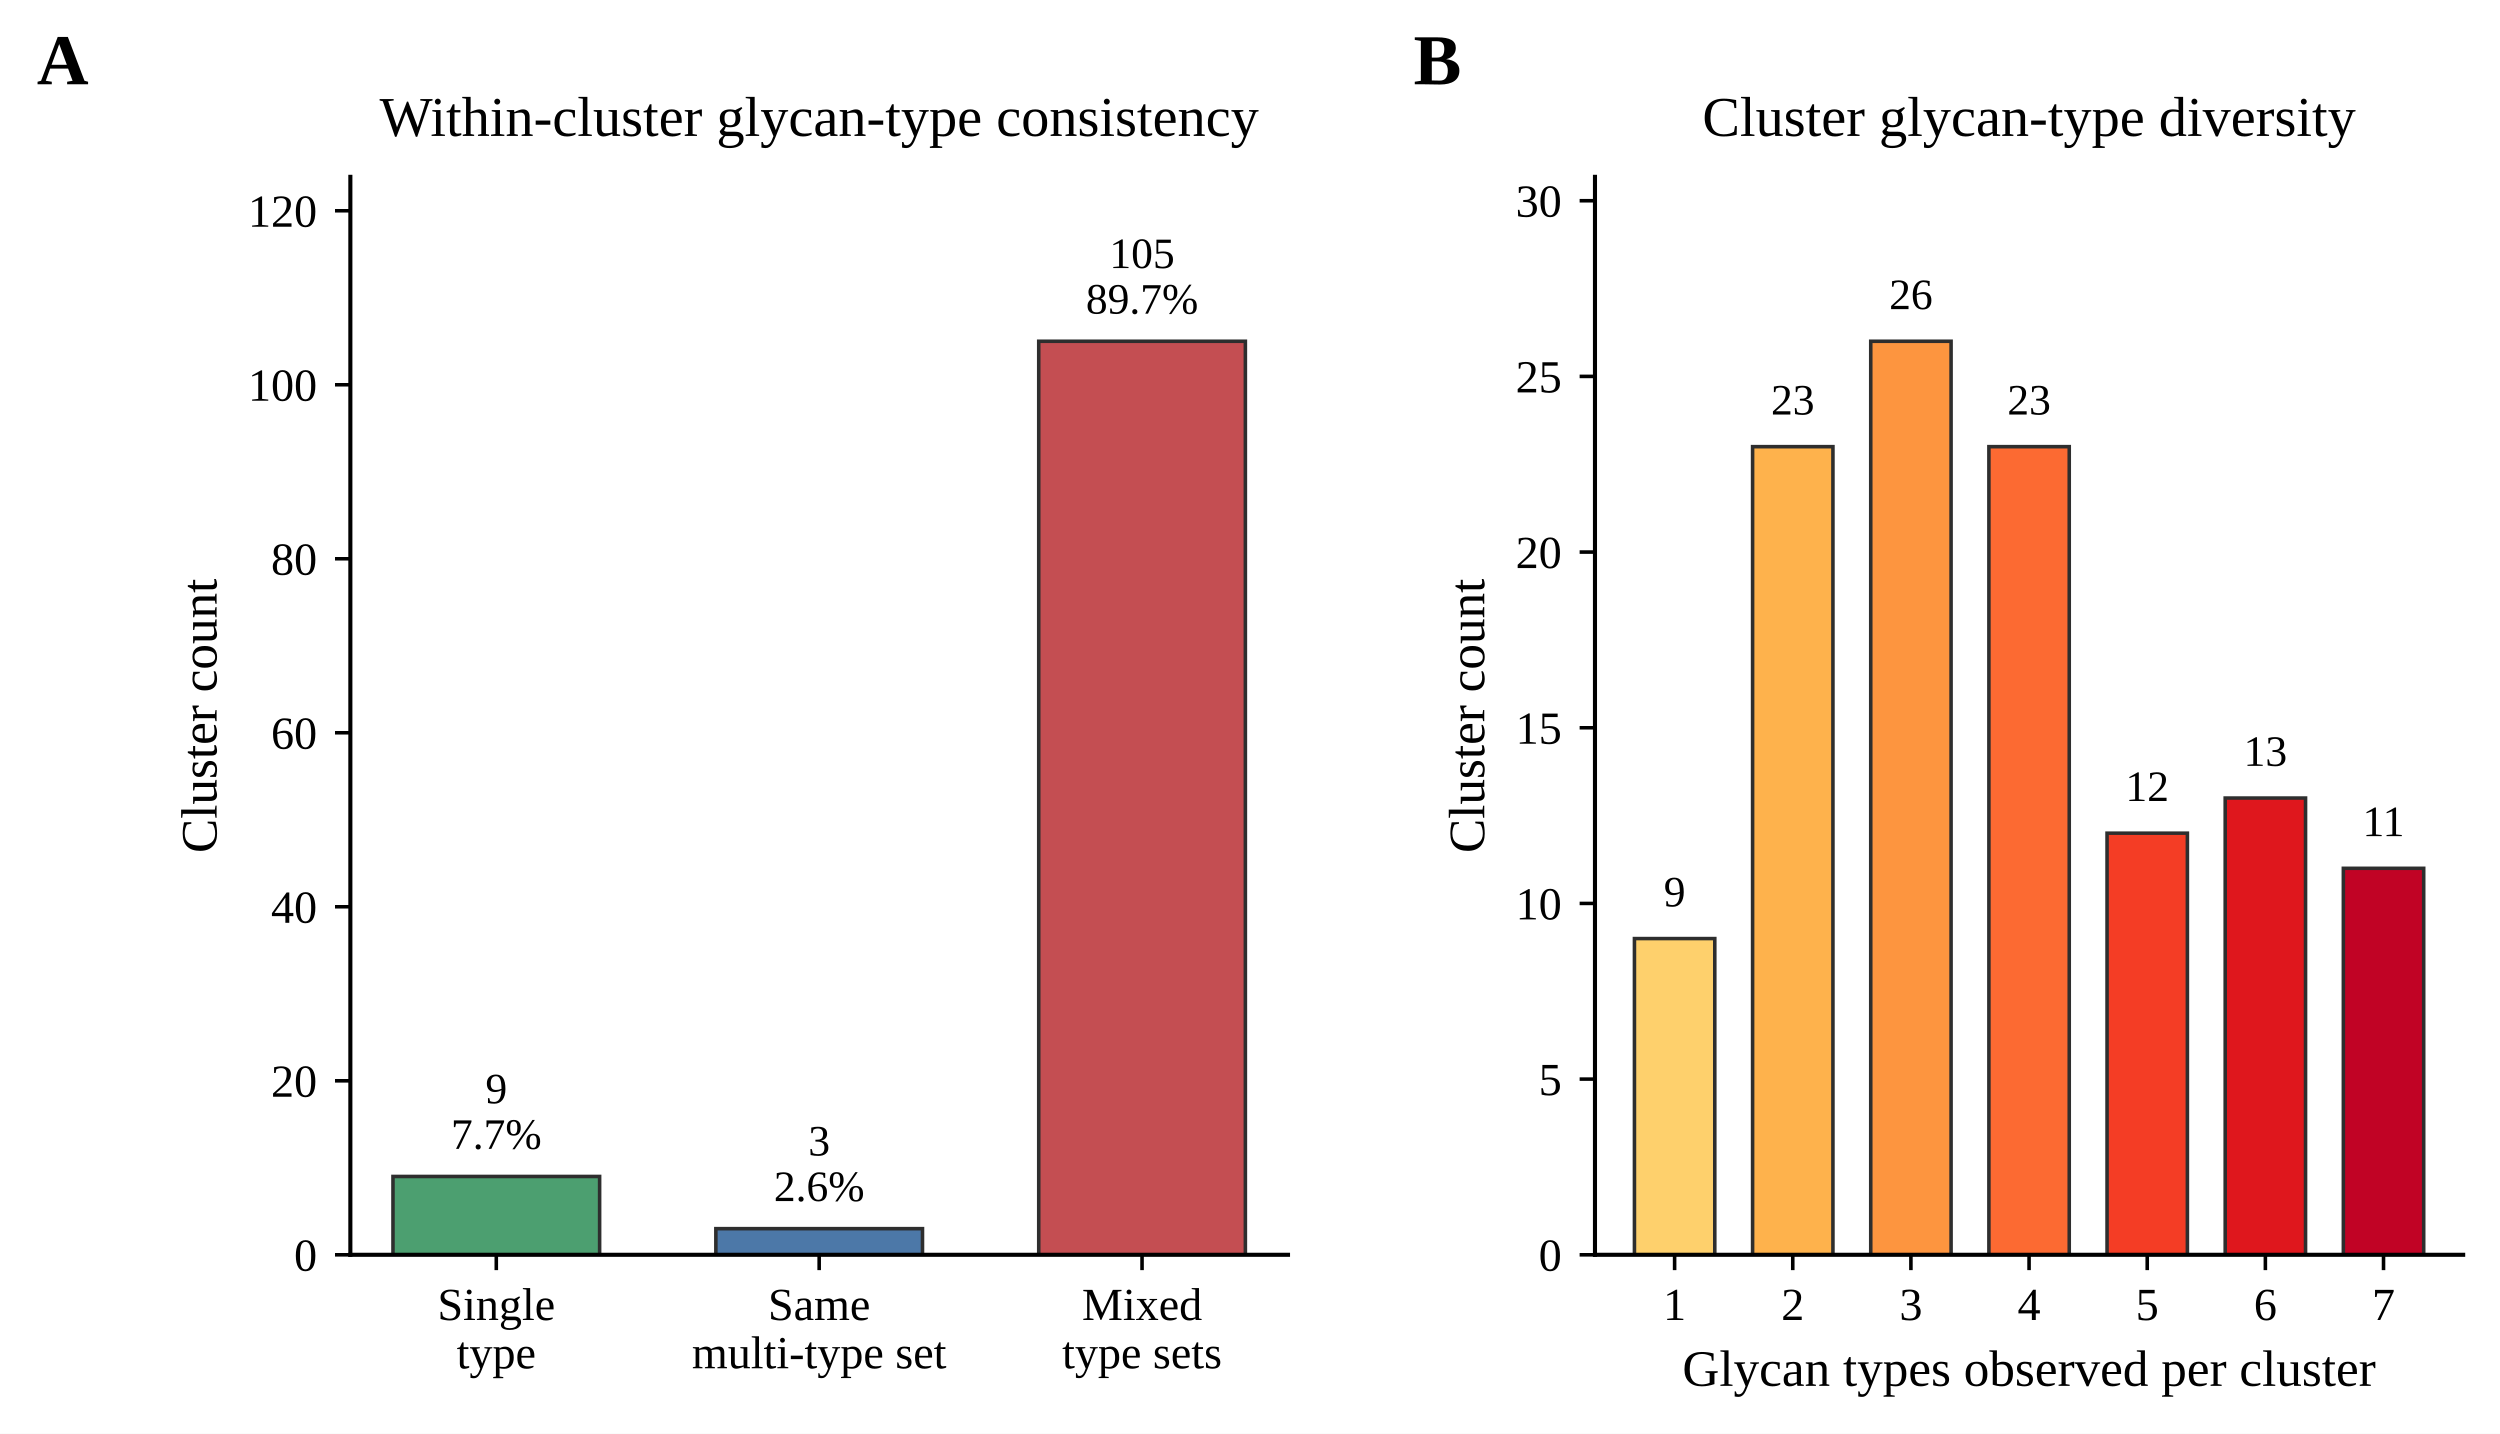
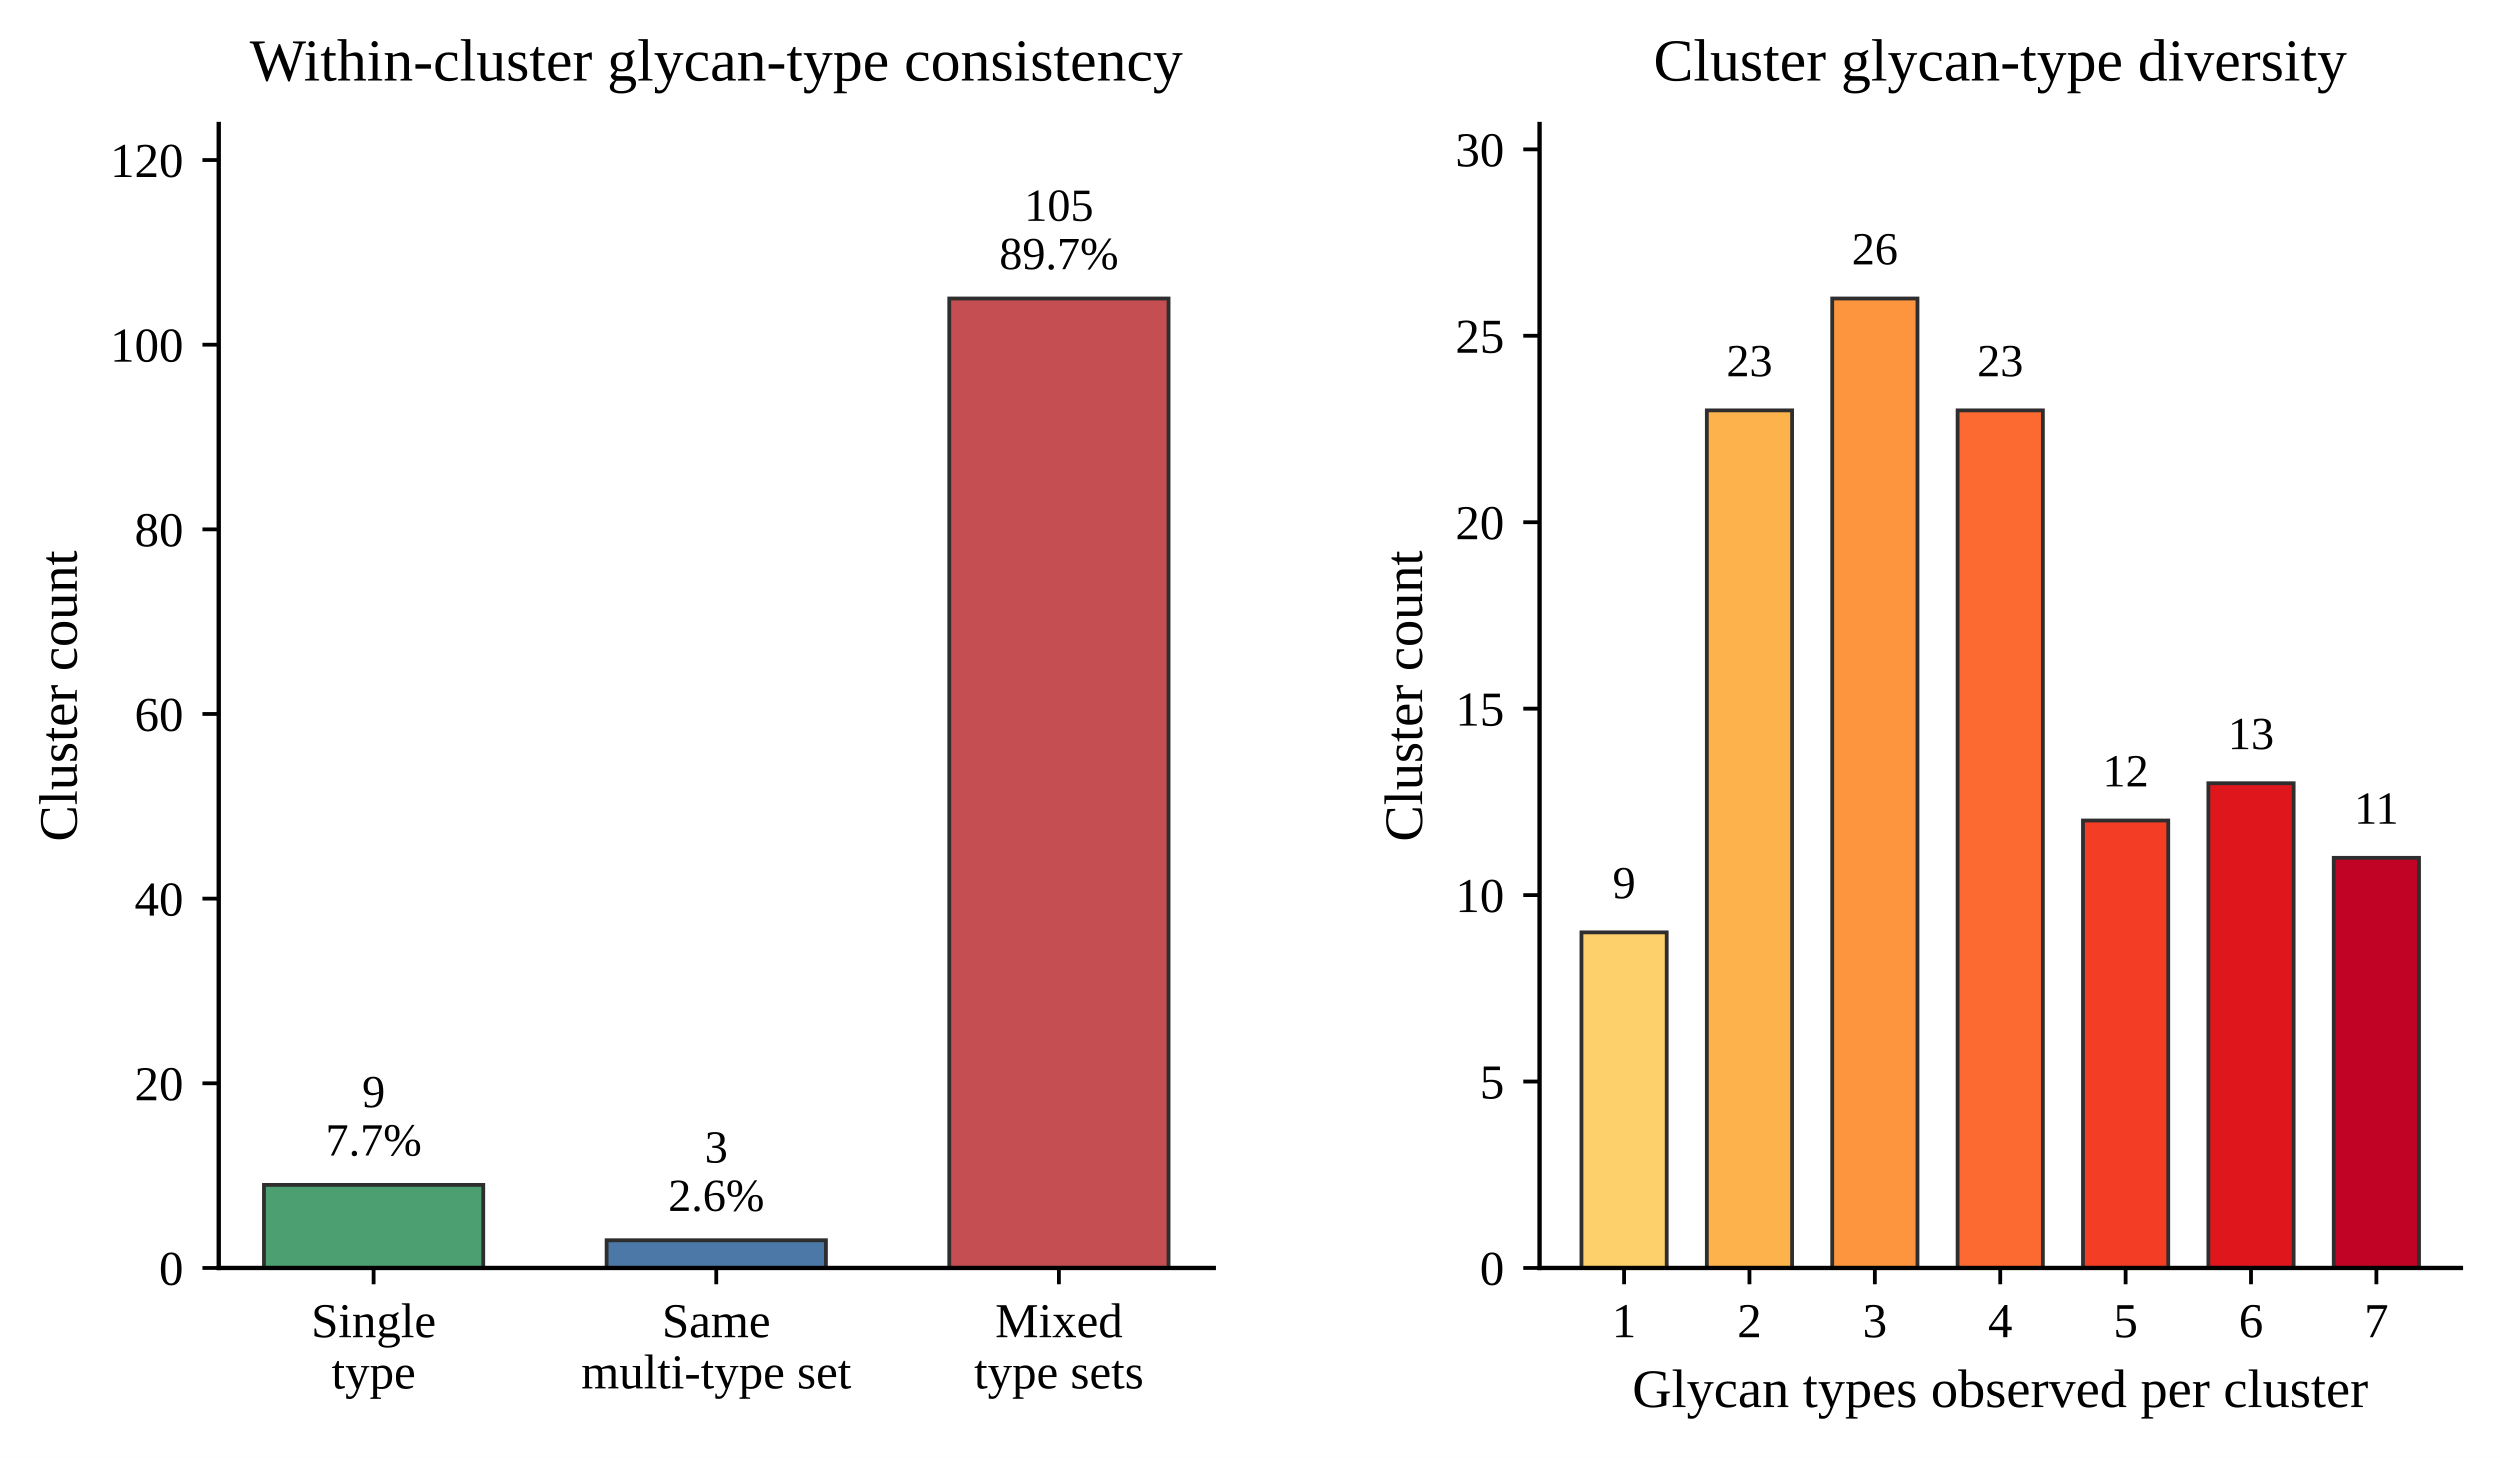
- <svg xmlns="http://www.w3.org/2000/svg" xmlns:xlink="http://www.w3.org/1999/xlink" width="488.592pt" height="280.208pt" viewBox="0 0 488.592 280.208" version="1.1">
+ <svg xmlns="http://www.w3.org/2000/svg" xmlns:xlink="http://www.w3.org/1999/xlink" width="460.403pt" height="268.486pt" viewBox="0 0 460.403 268.486" version="1.1">
  <defs>
    <style type="text/css">*{stroke-linejoin: round; stroke-linecap: butt}</style>
  </defs>
  <g id="figure_1">
    <g id="patch_1">
-       <path d="M 0 280.208  L 488.592 280.208  L 488.592 0  L 0 0  z " style="fill: #ffffff" />
+       <path d="M 0 268.486  L 460.403 268.486  L 460.403 0  L 0 0  z " style="fill: #ffffff" />
    </g>
    <g id="axes_1">
      <g id="patch_2">
-         <path d="M 68.472 245.232  L 251.721 245.232  L 251.721 34.56  L 68.472 34.56  z " style="fill: #ffffff" />
+         <path d="M 40.283 233.51  L 223.531 233.51  L 223.531 22.838  L 40.283 22.838  z " style="fill: #ffffff" />
      </g>
      <g id="patch_3">
-         <path d="M 76.801 245.232  L 117.187 245.232  L 117.187 229.929  L 76.801 229.929  z " clip-path="url(#p17ea194a59)" style="fill: #4c9f70; stroke: #2e2e2e; stroke-width: 0.7; stroke-linejoin: miter" />
+         <path d="M 48.612 233.51  L 88.998 233.51  L 88.998 218.207  L 48.612 218.207  z " clip-path="url(#p102ddc1ba5)" style="fill: #4c9f70; stroke: #2e2e2e; stroke-width: 0.7; stroke-linejoin: miter" />
      </g>
      <g id="patch_4">
-         <path d="M 139.904 245.232  L 180.289 245.232  L 180.289 240.131  L 139.904 240.131  z " clip-path="url(#p17ea194a59)" style="fill: #4c78a8; stroke: #2e2e2e; stroke-width: 0.7; stroke-linejoin: miter" />
+         <path d="M 111.714 233.51  L 152.1 233.51  L 152.1 228.409  L 111.714 228.409  z " clip-path="url(#p102ddc1ba5)" style="fill: #4c78a8; stroke: #2e2e2e; stroke-width: 0.7; stroke-linejoin: miter" />
      </g>
      <g id="patch_5">
-         <path d="M 203.006 245.232  L 243.391 245.232  L 243.391 66.696  L 203.006 66.696  z " clip-path="url(#p17ea194a59)" style="fill: #c44e52; stroke: #2e2e2e; stroke-width: 0.7; stroke-linejoin: miter" />
+         <path d="M 174.817 233.51  L 215.202 233.51  L 215.202 54.975  L 174.817 54.975  z " clip-path="url(#p102ddc1ba5)" style="fill: #c44e52; stroke: #2e2e2e; stroke-width: 0.7; stroke-linejoin: miter" />
      </g>
      <g id="matplotlib.axis_1">
        <g id="xtick_1">
          <g id="line2d_1">
            <defs>
-               <path id="m09dc9e7f90" d="M 0 0  L 0 3  " style="stroke: #000000; stroke-width: 0.7" />
+               <path id="m198b52af1a" d="M 0 0  L 0 3  " style="stroke: #000000; stroke-width: 0.7" />
            </defs>
            <g>
-               <use xlink:href="#m09dc9e7f90" x="96.994" y="245.232" style="stroke: #000000; stroke-width: 0.7" />
+               <use xlink:href="#m198b52af1a" x="68.805" y="233.51" style="stroke: #000000; stroke-width: 0.7" />
            </g>
          </g>
          <g id="text_1">
-             <text style="font-size: 9px; font-family: 'Times New Roman'" transform="translate(85.49384 257.9814)">Single</text>
-             <text style="font-size: 9px; font-family: 'Times New Roman'" transform="translate(89.24642 267.4227)">type</text>
+             <text style="font-size: 9px; font-family: 'Times New Roman'" transform="translate(57.30465 246.2595)">Single</text>
+             <text style="font-size: 9px; font-family: 'Times New Roman'" transform="translate(61.05723 255.7008)">type</text>
          </g>
        </g>
        <g id="xtick_2">
          <g id="line2d_2">
            <g>
-               <use xlink:href="#m09dc9e7f90" x="160.096" y="245.232" style="stroke: #000000; stroke-width: 0.7" />
+               <use xlink:href="#m198b52af1a" x="131.907" y="233.51" style="stroke: #000000; stroke-width: 0.7" />
            </g>
          </g>
          <g id="text_2">
-             <text style="font-size: 9px; font-family: 'Times New Roman'" transform="translate(150.0985 257.9814)">Same</text>
-             <text style="font-size: 9px; font-family: 'Times New Roman'" transform="translate(135.2253 267.4058)">multi-type set</text>
+             <text style="font-size: 9px; font-family: 'Times New Roman'" transform="translate(121.9093 246.2595)">Same</text>
+             <text style="font-size: 9px; font-family: 'Times New Roman'" transform="translate(107.0361 255.6839)">multi-type set</text>
          </g>
        </g>
        <g id="xtick_3">
          <g id="line2d_3">
            <g>
-               <use xlink:href="#m09dc9e7f90" x="223.198" y="245.232" style="stroke: #000000; stroke-width: 0.7" />
+               <use xlink:href="#m198b52af1a" x="195.009" y="233.51" style="stroke: #000000; stroke-width: 0.7" />
            </g>
          </g>
          <g id="text_3">
-             <text style="font-size: 9px; font-family: 'Times New Roman'" transform="translate(211.4491 257.9814)">Mixed</text>
-             <text style="font-size: 9px; font-family: 'Times New Roman'" transform="translate(207.5749 267.4058)">type sets</text>
+             <text style="font-size: 9px; font-family: 'Times New Roman'" transform="translate(183.26 246.2595)">Mixed</text>
+             <text style="font-size: 9px; font-family: 'Times New Roman'" transform="translate(179.3857 255.6839)">type sets</text>
          </g>
        </g>
      </g>
      <g id="matplotlib.axis_2">
        <g id="ytick_1">
          <g id="line2d_4">
            <defs>
-               <path id="m42616a7d92" d="M 0 0  L -3 0  " style="stroke: #000000; stroke-width: 0.7" />
+               <path id="md1a9dcf9df" d="M 0 0  L -3 0  " style="stroke: #000000; stroke-width: 0.7" />
            </defs>
            <g>
-               <use xlink:href="#m42616a7d92" x="68.472" y="245.232" style="stroke: #000000; stroke-width: 0.7" />
+               <use xlink:href="#md1a9dcf9df" x="40.283" y="233.51" style="stroke: #000000; stroke-width: 0.7" />
            </g>
          </g>
          <g id="text_4">
-             <text style="font-size: 9px; font-family: 'Times New Roman'; text-anchor: end" x="61.972" y="248.357" transform="rotate(-0 61.972 248.3567)">0</text>
+             <text style="font-size: 9px; font-family: 'Times New Roman'; text-anchor: end" x="33.783" y="236.635" transform="rotate(-0 33.78281 236.6348)">0</text>
          </g>
        </g>
        <g id="ytick_2">
          <g id="line2d_5">
            <g>
-               <use xlink:href="#m42616a7d92" x="68.472" y="211.225" style="stroke: #000000; stroke-width: 0.7" />
+               <use xlink:href="#md1a9dcf9df" x="40.283" y="199.503" style="stroke: #000000; stroke-width: 0.7" />
            </g>
          </g>
          <g id="text_5">
-             <text style="font-size: 9px; font-family: 'Times New Roman'; text-anchor: end" x="61.972" y="214.35" transform="rotate(-0 61.972 214.3499)">20</text>
+             <text style="font-size: 9px; font-family: 'Times New Roman'; text-anchor: end" x="33.783" y="202.628" transform="rotate(-0 33.78281 202.628)">20</text>
          </g>
        </g>
        <g id="ytick_3">
          <g id="line2d_6">
            <g>
-               <use xlink:href="#m42616a7d92" x="68.472" y="177.218" style="stroke: #000000; stroke-width: 0.7" />
+               <use xlink:href="#md1a9dcf9df" x="40.283" y="165.497" style="stroke: #000000; stroke-width: 0.7" />
            </g>
          </g>
          <g id="text_6">
-             <text style="font-size: 9px; font-family: 'Times New Roman'; text-anchor: end" x="61.972" y="180.343" transform="rotate(-0 61.972 180.3431)">40</text>
+             <text style="font-size: 9px; font-family: 'Times New Roman'; text-anchor: end" x="33.783" y="168.621" transform="rotate(-0 33.78281 168.6213)">40</text>
          </g>
        </g>
        <g id="ytick_4">
          <g id="line2d_7">
            <g>
-               <use xlink:href="#m42616a7d92" x="68.472" y="143.212" style="stroke: #000000; stroke-width: 0.7" />
+               <use xlink:href="#md1a9dcf9df" x="40.283" y="131.49" style="stroke: #000000; stroke-width: 0.7" />
            </g>
          </g>
          <g id="text_7">
-             <text style="font-size: 9px; font-family: 'Times New Roman'; text-anchor: end" x="61.972" y="146.336" transform="rotate(-0 61.972 146.3363)">60</text>
+             <text style="font-size: 9px; font-family: 'Times New Roman'; text-anchor: end" x="33.783" y="134.614" transform="rotate(-0 33.78281 134.6145)">60</text>
          </g>
        </g>
        <g id="ytick_5">
          <g id="line2d_8">
            <g>
-               <use xlink:href="#m42616a7d92" x="68.472" y="109.205" style="stroke: #000000; stroke-width: 0.7" />
+               <use xlink:href="#md1a9dcf9df" x="40.283" y="97.483" style="stroke: #000000; stroke-width: 0.7" />
            </g>
          </g>
          <g id="text_8">
-             <text style="font-size: 9px; font-family: 'Times New Roman'; text-anchor: end" x="61.972" y="112.33" transform="rotate(-0 61.972 112.3296)">80</text>
+             <text style="font-size: 9px; font-family: 'Times New Roman'; text-anchor: end" x="33.783" y="100.608" transform="rotate(-0 33.78281 100.6077)">80</text>
          </g>
        </g>
        <g id="ytick_6">
          <g id="line2d_9">
            <g>
-               <use xlink:href="#m42616a7d92" x="68.472" y="75.198" style="stroke: #000000; stroke-width: 0.7" />
+               <use xlink:href="#md1a9dcf9df" x="40.283" y="63.476" style="stroke: #000000; stroke-width: 0.7" />
            </g>
          </g>
          <g id="text_9">
-             <text style="font-size: 9px; font-family: 'Times New Roman'; text-anchor: end" x="61.972" y="78.323" transform="rotate(-0 61.972 78.32279)">100</text>
+             <text style="font-size: 9px; font-family: 'Times New Roman'; text-anchor: end" x="33.783" y="66.601" transform="rotate(-0 33.78281 66.60091)">100</text>
          </g>
        </g>
        <g id="ytick_7">
          <g id="line2d_10">
            <g>
-               <use xlink:href="#m42616a7d92" x="68.472" y="41.191" style="stroke: #000000; stroke-width: 0.7" />
+               <use xlink:href="#md1a9dcf9df" x="40.283" y="29.469" style="stroke: #000000; stroke-width: 0.7" />
            </g>
          </g>
          <g id="text_10">
-             <text style="font-size: 9px; font-family: 'Times New Roman'; text-anchor: end" x="61.972" y="44.316" transform="rotate(-0 61.972 44.31601)">120</text>
+             <text style="font-size: 9px; font-family: 'Times New Roman'; text-anchor: end" x="33.783" y="32.594" transform="rotate(-0 33.78281 32.59414)">120</text>
          </g>
        </g>
        <g id="text_11">
-           <text style="font-size: 10px; font-family: 'Times New Roman'; text-anchor: middle" x="42.333" y="139.896" transform="rotate(-90 42.33294 139.896)">Cluster count</text>
+           <text style="font-size: 10px; font-family: 'Times New Roman'; text-anchor: middle" x="14.144" y="128.174" transform="rotate(-90 14.14375 128.1741)">Cluster count</text>
        </g>
      </g>
      <g id="patch_6">
-         <path d="M 68.472 245.232  L 68.472 34.56  " style="fill: none; stroke: #000000; stroke-width: 0.8; stroke-linejoin: miter; stroke-linecap: square" />
+         <path d="M 40.283 233.51  L 40.283 22.838  " style="fill: none; stroke: #000000; stroke-width: 0.8; stroke-linejoin: miter; stroke-linecap: square" />
      </g>
      <g id="patch_7">
-         <path d="M 68.472 245.232  L 251.721 245.232  " style="fill: none; stroke: #000000; stroke-width: 0.8; stroke-linejoin: miter; stroke-linecap: square" />
+         <path d="M 40.283 233.51  L 223.531 233.51  " style="fill: none; stroke: #000000; stroke-width: 0.8; stroke-linejoin: miter; stroke-linecap: square" />
      </g>
      <g id="text_12">
-         <text style="font-size: 8.5px; font-family: 'Times New Roman'" transform="translate(94.86915 215.629)">9</text>
-         <text style="font-size: 8.5px; font-family: 'Times New Roman'" transform="translate(88.14154 224.5298)">7.7%</text>
+         <text style="font-size: 8.5px; font-family: 'Times New Roman'" transform="translate(66.67996 203.9071)">9</text>
+         <text style="font-size: 8.5px; font-family: 'Times New Roman'" transform="translate(59.95235 212.808)">7.7%</text>
      </g>
      <g id="text_13">
-         <text style="font-size: 8.5px; font-family: 'Times New Roman'" transform="translate(157.9713 225.831)">3</text>
-         <text style="font-size: 8.5px; font-family: 'Times New Roman'" transform="translate(151.2436 234.7319)">2.6%</text>
+         <text style="font-size: 8.5px; font-family: 'Times New Roman'" transform="translate(129.7821 214.1092)">3</text>
+         <text style="font-size: 8.5px; font-family: 'Times New Roman'" transform="translate(123.0545 223.01)">2.6%</text>
      </g>
      <g id="text_14">
-         <text style="font-size: 8.5px; font-family: 'Times New Roman'" transform="translate(216.8234 52.39646)">105</text>
-         <text style="font-size: 8.5px; font-family: 'Times New Roman'" transform="translate(212.2208 61.29729)">89.7%</text>
+         <text style="font-size: 8.5px; font-family: 'Times New Roman'" transform="translate(188.6342 40.67459)">105</text>
+         <text style="font-size: 8.5px; font-family: 'Times New Roman'" transform="translate(184.0316 49.57541)">89.7%</text>
      </g>
      <g id="text_15">
-         <text style="font-size: 11px; font-family: 'Times New Roman'; text-anchor: middle" x="160.096" y="26.56" transform="rotate(-0 160.0963 26.56)">Within-cluster glycan-type consistency</text>
+         <text style="font-size: 11px; font-family: 'Times New Roman'; text-anchor: middle" x="131.907" y="14.838" transform="rotate(-0 131.9071 14.83812)">Within-cluster glycan-type consistency</text>
      </g>
    </g>
    <g id="axes_2">
      <g id="patch_8">
-         <path d="M 311.717 245.232  L 481.392 245.232  L 481.392 34.56  L 311.717 34.56  z " style="fill: #ffffff" />
+         <path d="M 283.528 233.51  L 453.203 233.51  L 453.203 22.838  L 283.528 22.838  z " style="fill: #ffffff" />
      </g>
      <g id="patch_9">
-         <path d="M 319.43 245.232  L 335.132 245.232  L 335.132 183.431  L 319.43 183.431  z " clip-path="url(#pc72cc31acf)" style="fill: #fed06c; stroke: #2e2e2e; stroke-width: 0.7; stroke-linejoin: miter" />
+         <path d="M 291.241 233.51  L 306.943 233.51  L 306.943 171.709  L 291.241 171.709  z " clip-path="url(#p372c582525)" style="fill: #fed06c; stroke: #2e2e2e; stroke-width: 0.7; stroke-linejoin: miter" />
      </g>
      <g id="patch_10">
-         <path d="M 342.521 245.232  L 358.223 245.232  L 358.223 87.297  L 342.521 87.297  z " clip-path="url(#pc72cc31acf)" style="fill: #feb24c; stroke: #2e2e2e; stroke-width: 0.7; stroke-linejoin: miter" />
+         <path d="M 314.332 233.51  L 330.034 233.51  L 330.034 75.575  L 314.332 75.575  z " clip-path="url(#p372c582525)" style="fill: #feb24c; stroke: #2e2e2e; stroke-width: 0.7; stroke-linejoin: miter" />
      </g>
      <g id="patch_11">
-         <path d="M 365.612 245.232  L 381.314 245.232  L 381.314 66.696  L 365.612 66.696  z " clip-path="url(#pc72cc31acf)" style="fill: #fd953f; stroke: #2e2e2e; stroke-width: 0.7; stroke-linejoin: miter" />
+         <path d="M 337.423 233.51  L 353.125 233.51  L 353.125 54.975  L 337.423 54.975  z " clip-path="url(#p372c582525)" style="fill: #fd953f; stroke: #2e2e2e; stroke-width: 0.7; stroke-linejoin: miter" />
      </g>
      <g id="patch_12">
-         <path d="M 388.704 245.232  L 404.406 245.232  L 404.406 87.297  L 388.704 87.297  z " clip-path="url(#pc72cc31acf)" style="fill: #fc6a32; stroke: #2e2e2e; stroke-width: 0.7; stroke-linejoin: miter" />
+         <path d="M 360.515 233.51  L 376.217 233.51  L 376.217 75.575  L 360.515 75.575  z " clip-path="url(#p372c582525)" style="fill: #fc6a32; stroke: #2e2e2e; stroke-width: 0.7; stroke-linejoin: miter" />
      </g>
      <g id="patch_13">
-         <path d="M 411.795 245.232  L 427.497 245.232  L 427.497 162.831  L 411.795 162.831  z " clip-path="url(#pc72cc31acf)" style="fill: #f43d25; stroke: #2e2e2e; stroke-width: 0.7; stroke-linejoin: miter" />
+         <path d="M 383.606 233.51  L 399.308 233.51  L 399.308 151.109  L 383.606 151.109  z " clip-path="url(#p372c582525)" style="fill: #f43d25; stroke: #2e2e2e; stroke-width: 0.7; stroke-linejoin: miter" />
      </g>
      <g id="patch_14">
-         <path d="M 434.886 245.232  L 450.588 245.232  L 450.588 155.964  L 434.886 155.964  z " clip-path="url(#pc72cc31acf)" style="fill: #df171d; stroke: #2e2e2e; stroke-width: 0.7; stroke-linejoin: miter" />
+         <path d="M 406.697 233.51  L 422.399 233.51  L 422.399 144.242  L 406.697 144.242  z " clip-path="url(#p372c582525)" style="fill: #df171d; stroke: #2e2e2e; stroke-width: 0.7; stroke-linejoin: miter" />
      </g>
      <g id="patch_15">
-         <path d="M 457.977 245.232  L 473.68 245.232  L 473.68 169.698  L 457.977 169.698  z " clip-path="url(#pc72cc31acf)" style="fill: #c10325; stroke: #2e2e2e; stroke-width: 0.7; stroke-linejoin: miter" />
+         <path d="M 429.788 233.51  L 445.49 233.51  L 445.49 157.976  L 429.788 157.976  z " clip-path="url(#p372c582525)" style="fill: #c10325; stroke: #2e2e2e; stroke-width: 0.7; stroke-linejoin: miter" />
      </g>
      <g id="matplotlib.axis_3">
        <g id="xtick_4">
          <g id="line2d_11">
            <g>
-               <use xlink:href="#m09dc9e7f90" x="327.281" y="245.232" style="stroke: #000000; stroke-width: 0.7" />
+               <use xlink:href="#m198b52af1a" x="299.092" y="233.51" style="stroke: #000000; stroke-width: 0.7" />
            </g>
          </g>
          <g id="text_16">
-             <text style="font-size: 9px; font-family: 'Times New Roman'; text-anchor: middle" x="327.281" y="257.981" transform="rotate(-0 327.281 257.9814)">1</text>
+             <text style="font-size: 9px; font-family: 'Times New Roman'; text-anchor: middle" x="299.092" y="246.26" transform="rotate(-0 299.0918 246.2595)">1</text>
          </g>
        </g>
        <g id="xtick_5">
          <g id="line2d_12">
            <g>
-               <use xlink:href="#m09dc9e7f90" x="350.372" y="245.232" style="stroke: #000000; stroke-width: 0.7" />
+               <use xlink:href="#m198b52af1a" x="322.183" y="233.51" style="stroke: #000000; stroke-width: 0.7" />
            </g>
          </g>
          <g id="text_17">
-             <text style="font-size: 9px; font-family: 'Times New Roman'; text-anchor: middle" x="350.372" y="257.981" transform="rotate(-0 350.3722 257.9814)">2</text>
+             <text style="font-size: 9px; font-family: 'Times New Roman'; text-anchor: middle" x="322.183" y="246.26" transform="rotate(-0 322.183 246.2595)">2</text>
          </g>
        </g>
        <g id="xtick_6">
          <g id="line2d_13">
            <g>
-               <use xlink:href="#m09dc9e7f90" x="373.463" y="245.232" style="stroke: #000000; stroke-width: 0.7" />
+               <use xlink:href="#m198b52af1a" x="345.274" y="233.51" style="stroke: #000000; stroke-width: 0.7" />
            </g>
          </g>
          <g id="text_18">
-             <text style="font-size: 9px; font-family: 'Times New Roman'; text-anchor: middle" x="373.463" y="257.981" transform="rotate(-0 373.4635 257.9814)">3</text>
+             <text style="font-size: 9px; font-family: 'Times New Roman'; text-anchor: middle" x="345.274" y="246.26" transform="rotate(-0 345.2743 246.2595)">3</text>
          </g>
        </g>
        <g id="xtick_7">
          <g id="line2d_14">
            <g>
-               <use xlink:href="#m09dc9e7f90" x="396.555" y="245.232" style="stroke: #000000; stroke-width: 0.7" />
+               <use xlink:href="#m198b52af1a" x="368.366" y="233.51" style="stroke: #000000; stroke-width: 0.7" />
            </g>
          </g>
          <g id="text_19">
-             <text style="font-size: 9px; font-family: 'Times New Roman'; text-anchor: middle" x="396.555" y="257.981" transform="rotate(-0 396.5547 257.9814)">4</text>
+             <text style="font-size: 9px; font-family: 'Times New Roman'; text-anchor: middle" x="368.366" y="246.26" transform="rotate(-0 368.3655 246.2595)">4</text>
          </g>
        </g>
        <g id="xtick_8">
          <g id="line2d_15">
            <g>
-               <use xlink:href="#m09dc9e7f90" x="419.646" y="245.232" style="stroke: #000000; stroke-width: 0.7" />
+               <use xlink:href="#m198b52af1a" x="391.457" y="233.51" style="stroke: #000000; stroke-width: 0.7" />
            </g>
          </g>
          <g id="text_20">
-             <text style="font-size: 9px; font-family: 'Times New Roman'; text-anchor: middle" x="419.646" y="257.981" transform="rotate(-0 419.646 257.9814)">5</text>
+             <text style="font-size: 9px; font-family: 'Times New Roman'; text-anchor: middle" x="391.457" y="246.26" transform="rotate(-0 391.4568 246.2595)">5</text>
          </g>
        </g>
        <g id="xtick_9">
          <g id="line2d_16">
            <g>
-               <use xlink:href="#m09dc9e7f90" x="442.737" y="245.232" style="stroke: #000000; stroke-width: 0.7" />
+               <use xlink:href="#m198b52af1a" x="414.548" y="233.51" style="stroke: #000000; stroke-width: 0.7" />
            </g>
          </g>
          <g id="text_21">
-             <text style="font-size: 9px; font-family: 'Times New Roman'; text-anchor: middle" x="442.737" y="257.981" transform="rotate(-0 442.7372 257.9814)">6</text>
+             <text style="font-size: 9px; font-family: 'Times New Roman'; text-anchor: middle" x="414.548" y="246.26" transform="rotate(-0 414.548 246.2595)">6</text>
          </g>
        </g>
        <g id="xtick_10">
          <g id="line2d_17">
            <g>
-               <use xlink:href="#m09dc9e7f90" x="465.828" y="245.232" style="stroke: #000000; stroke-width: 0.7" />
+               <use xlink:href="#m198b52af1a" x="437.639" y="233.51" style="stroke: #000000; stroke-width: 0.7" />
            </g>
          </g>
          <g id="text_22">
-             <text style="font-size: 9px; font-family: 'Times New Roman'; text-anchor: middle" x="465.828" y="257.981" transform="rotate(-0 465.8285 257.9814)">7</text>
+             <text style="font-size: 9px; font-family: 'Times New Roman'; text-anchor: middle" x="437.639" y="246.26" transform="rotate(-0 437.6393 246.2595)">7</text>
          </g>
        </g>
        <g id="text_23">
-           <text style="font-size: 10px; font-family: 'Times New Roman'; text-anchor: middle" x="396.555" y="270.85" transform="rotate(-0 396.5547 270.8503)">Glycan types observed per cluster</text>
+           <text style="font-size: 10px; font-family: 'Times New Roman'; text-anchor: middle" x="368.366" y="259.128" transform="rotate(-0 368.3655 259.1284)">Glycan types observed per cluster</text>
        </g>
      </g>
      <g id="matplotlib.axis_4">
        <g id="ytick_8">
          <g id="line2d_18">
            <g>
-               <use xlink:href="#m42616a7d92" x="311.717" y="245.232" style="stroke: #000000; stroke-width: 0.7" />
+               <use xlink:href="#md1a9dcf9df" x="283.528" y="233.51" style="stroke: #000000; stroke-width: 0.7" />
            </g>
          </g>
          <g id="text_24">
-             <text style="font-size: 9px; font-family: 'Times New Roman'; text-anchor: end" x="305.217" y="248.357" transform="rotate(-0 305.2174 248.3567)">0</text>
+             <text style="font-size: 9px; font-family: 'Times New Roman'; text-anchor: end" x="277.028" y="236.635" transform="rotate(-0 277.0283 236.6348)">0</text>
          </g>
        </g>
        <g id="ytick_9">
          <g id="line2d_19">
            <g>
-               <use xlink:href="#m42616a7d92" x="311.717" y="210.898" style="stroke: #000000; stroke-width: 0.7" />
+               <use xlink:href="#md1a9dcf9df" x="283.528" y="199.176" style="stroke: #000000; stroke-width: 0.7" />
            </g>
          </g>
          <g id="text_25">
-             <text style="font-size: 9px; font-family: 'Times New Roman'; text-anchor: end" x="305.217" y="214.023" transform="rotate(-0 305.2174 214.0229)">5</text>
+             <text style="font-size: 9px; font-family: 'Times New Roman'; text-anchor: end" x="277.028" y="202.301" transform="rotate(-0 277.0283 202.301)">5</text>
          </g>
        </g>
        <g id="ytick_10">
          <g id="line2d_20">
            <g>
-               <use xlink:href="#m42616a7d92" x="311.717" y="176.564" style="stroke: #000000; stroke-width: 0.7" />
+               <use xlink:href="#md1a9dcf9df" x="283.528" y="164.843" style="stroke: #000000; stroke-width: 0.7" />
            </g>
          </g>
          <g id="text_26">
-             <text style="font-size: 9px; font-family: 'Times New Roman'; text-anchor: end" x="305.217" y="179.689" transform="rotate(-0 305.2174 179.6892)">10</text>
+             <text style="font-size: 9px; font-family: 'Times New Roman'; text-anchor: end" x="277.028" y="167.967" transform="rotate(-0 277.0283 167.9673)">10</text>
          </g>
        </g>
        <g id="ytick_11">
          <g id="line2d_21">
            <g>
-               <use xlink:href="#m42616a7d92" x="311.717" y="142.231" style="stroke: #000000; stroke-width: 0.7" />
+               <use xlink:href="#md1a9dcf9df" x="283.528" y="130.509" style="stroke: #000000; stroke-width: 0.7" />
            </g>
          </g>
          <g id="text_27">
-             <text style="font-size: 9px; font-family: 'Times New Roman'; text-anchor: end" x="305.217" y="145.355" transform="rotate(-0 305.2174 145.3554)">15</text>
+             <text style="font-size: 9px; font-family: 'Times New Roman'; text-anchor: end" x="277.028" y="133.634" transform="rotate(-0 277.0283 133.6335)">15</text>
          </g>
        </g>
        <g id="ytick_12">
          <g id="line2d_22">
            <g>
-               <use xlink:href="#m42616a7d92" x="311.717" y="107.897" style="stroke: #000000; stroke-width: 0.7" />
+               <use xlink:href="#md1a9dcf9df" x="283.528" y="96.175" style="stroke: #000000; stroke-width: 0.7" />
            </g>
          </g>
          <g id="text_28">
-             <text style="font-size: 9px; font-family: 'Times New Roman'; text-anchor: end" x="305.217" y="111.022" transform="rotate(-0 305.2174 111.0216)">20</text>
+             <text style="font-size: 9px; font-family: 'Times New Roman'; text-anchor: end" x="277.028" y="99.3" transform="rotate(-0 277.0283 99.29974)">20</text>
          </g>
        </g>
        <g id="ytick_13">
          <g id="line2d_23">
            <g>
-               <use xlink:href="#m42616a7d92" x="311.717" y="73.563" style="stroke: #000000; stroke-width: 0.7" />
+               <use xlink:href="#md1a9dcf9df" x="283.528" y="61.841" style="stroke: #000000; stroke-width: 0.7" />
            </g>
          </g>
          <g id="text_29">
-             <text style="font-size: 9px; font-family: 'Times New Roman'; text-anchor: end" x="305.217" y="76.688" transform="rotate(-0 305.2174 76.68785)">25</text>
+             <text style="font-size: 9px; font-family: 'Times New Roman'; text-anchor: end" x="277.028" y="64.966" transform="rotate(-0 277.0283 64.96597)">25</text>
          </g>
        </g>
        <g id="ytick_14">
          <g id="line2d_24">
            <g>
-               <use xlink:href="#m42616a7d92" x="311.717" y="39.229" style="stroke: #000000; stroke-width: 0.7" />
+               <use xlink:href="#md1a9dcf9df" x="283.528" y="27.508" style="stroke: #000000; stroke-width: 0.7" />
            </g>
          </g>
          <g id="text_30">
-             <text style="font-size: 9px; font-family: 'Times New Roman'; text-anchor: end" x="305.217" y="42.354" transform="rotate(-0 305.2174 42.35408)">30</text>
+             <text style="font-size: 9px; font-family: 'Times New Roman'; text-anchor: end" x="277.028" y="30.632" transform="rotate(-0 277.0283 30.6322)">30</text>
          </g>
        </g>
        <g id="text_31">
-           <text style="font-size: 10px; font-family: 'Times New Roman'; text-anchor: middle" x="290.078" y="139.896" transform="rotate(-90 290.0784 139.896)">Cluster count</text>
+           <text style="font-size: 10px; font-family: 'Times New Roman'; text-anchor: middle" x="261.889" y="128.174" transform="rotate(-90 261.8892 128.1741)">Cluster count</text>
        </g>
      </g>
      <g id="patch_16">
-         <path d="M 311.717 245.232  L 311.717 34.56  " style="fill: none; stroke: #000000; stroke-width: 0.8; stroke-linejoin: miter; stroke-linecap: square" />
+         <path d="M 283.528 233.51  L 283.528 22.838  " style="fill: none; stroke: #000000; stroke-width: 0.8; stroke-linejoin: miter; stroke-linecap: square" />
      </g>
      <g id="patch_17">
-         <path d="M 311.717 245.232  L 481.392 245.232  " style="fill: none; stroke: #000000; stroke-width: 0.8; stroke-linejoin: miter; stroke-linecap: square" />
+         <path d="M 283.528 233.51  L 453.203 233.51  " style="fill: none; stroke: #000000; stroke-width: 0.8; stroke-linejoin: miter; stroke-linecap: square" />
      </g>
      <g id="text_32">
-         <text style="font-size: 8.5px; font-family: 'Times New Roman'; text-anchor: middle" x="327.281" y="177.15" transform="rotate(-0 327.281 177.1496)">9</text>
+         <text style="font-size: 8.5px; font-family: 'Times New Roman'; text-anchor: middle" x="299.092" y="165.428" transform="rotate(-0 299.0918 165.4278)">9</text>
      </g>
      <g id="text_33">
-         <text style="font-size: 8.5px; font-family: 'Times New Roman'; text-anchor: middle" x="350.372" y="81.015" transform="rotate(-0 350.3722 81.01507)">23</text>
+         <text style="font-size: 8.5px; font-family: 'Times New Roman'; text-anchor: middle" x="322.183" y="69.293" transform="rotate(-0 322.183 69.2932)">23</text>
      </g>
      <g id="text_34">
-         <text style="font-size: 8.5px; font-family: 'Times New Roman'; text-anchor: middle" x="373.463" y="60.415" transform="rotate(-0 373.4635 60.41481)">26</text>
+         <text style="font-size: 8.5px; font-family: 'Times New Roman'; text-anchor: middle" x="345.274" y="48.693" transform="rotate(-0 345.2743 48.69294)">26</text>
      </g>
      <g id="text_35">
-         <text style="font-size: 8.5px; font-family: 'Times New Roman'; text-anchor: middle" x="396.555" y="81.015" transform="rotate(-0 396.5547 81.01507)">23</text>
+         <text style="font-size: 8.5px; font-family: 'Times New Roman'; text-anchor: middle" x="368.366" y="69.293" transform="rotate(-0 368.3655 69.2932)">23</text>
      </g>
      <g id="text_36">
-         <text style="font-size: 8.5px; font-family: 'Times New Roman'; text-anchor: middle" x="419.646" y="156.549" transform="rotate(-0 419.646 156.5494)">12</text>
+         <text style="font-size: 8.5px; font-family: 'Times New Roman'; text-anchor: middle" x="391.457" y="144.827" transform="rotate(-0 391.4568 144.8275)">12</text>
      </g>
      <g id="text_37">
-         <text style="font-size: 8.5px; font-family: 'Times New Roman'; text-anchor: middle" x="442.737" y="149.683" transform="rotate(-0 442.7372 149.6826)">13</text>
+         <text style="font-size: 8.5px; font-family: 'Times New Roman'; text-anchor: middle" x="414.548" y="137.961" transform="rotate(-0 414.548 137.9607)">13</text>
      </g>
      <g id="text_38">
-         <text style="font-size: 8.5px; font-family: 'Times New Roman'; text-anchor: middle" x="465.828" y="163.416" transform="rotate(-0 465.8285 163.4161)">11</text>
+         <text style="font-size: 8.5px; font-family: 'Times New Roman'; text-anchor: middle" x="437.639" y="151.694" transform="rotate(-0 437.6393 151.6942)">11</text>
      </g>
      <g id="text_39">
-         <text style="font-size: 11px; font-family: 'Times New Roman'; text-anchor: middle" x="396.555" y="26.56" transform="rotate(-0 396.5547 26.56)">Cluster glycan-type diversity</text>
-       </g>
-     </g>
-     <g id="text_40">
-       <text style="font-weight: 700; font-size: 14px; font-family: 'Times New Roman'; text-anchor: start" x="7.2" y="16.471" transform="rotate(-0 7.2 16.47062)">A</text>
-     </g>
-     <g id="text_41">
-       <text style="font-weight: 700; font-size: 14px; font-family: 'Times New Roman'; text-anchor: start" x="276.264" y="16.471" transform="rotate(-0 276.264 16.47062)">B</text>
+         <text style="font-size: 11px; font-family: 'Times New Roman'; text-anchor: middle" x="368.366" y="14.838" transform="rotate(-0 368.3655 14.83812)">Cluster glycan-type diversity</text>
+       </g>
    </g>
  </g>
  <defs>
-     <clipPath id="p17ea194a59">
-       <rect x="68.472" y="34.56" width="183.249" height="210.672" />
+     <clipPath id="p102ddc1ba5">
+       <rect x="40.283" y="22.838" width="183.249" height="210.672" />
    </clipPath>
-     <clipPath id="pc72cc31acf">
-       <rect x="311.717" y="34.56" width="169.675" height="210.672" />
+     <clipPath id="p372c582525">
+       <rect x="283.528" y="22.838" width="169.675" height="210.672" />
    </clipPath>
  </defs>
</svg>
